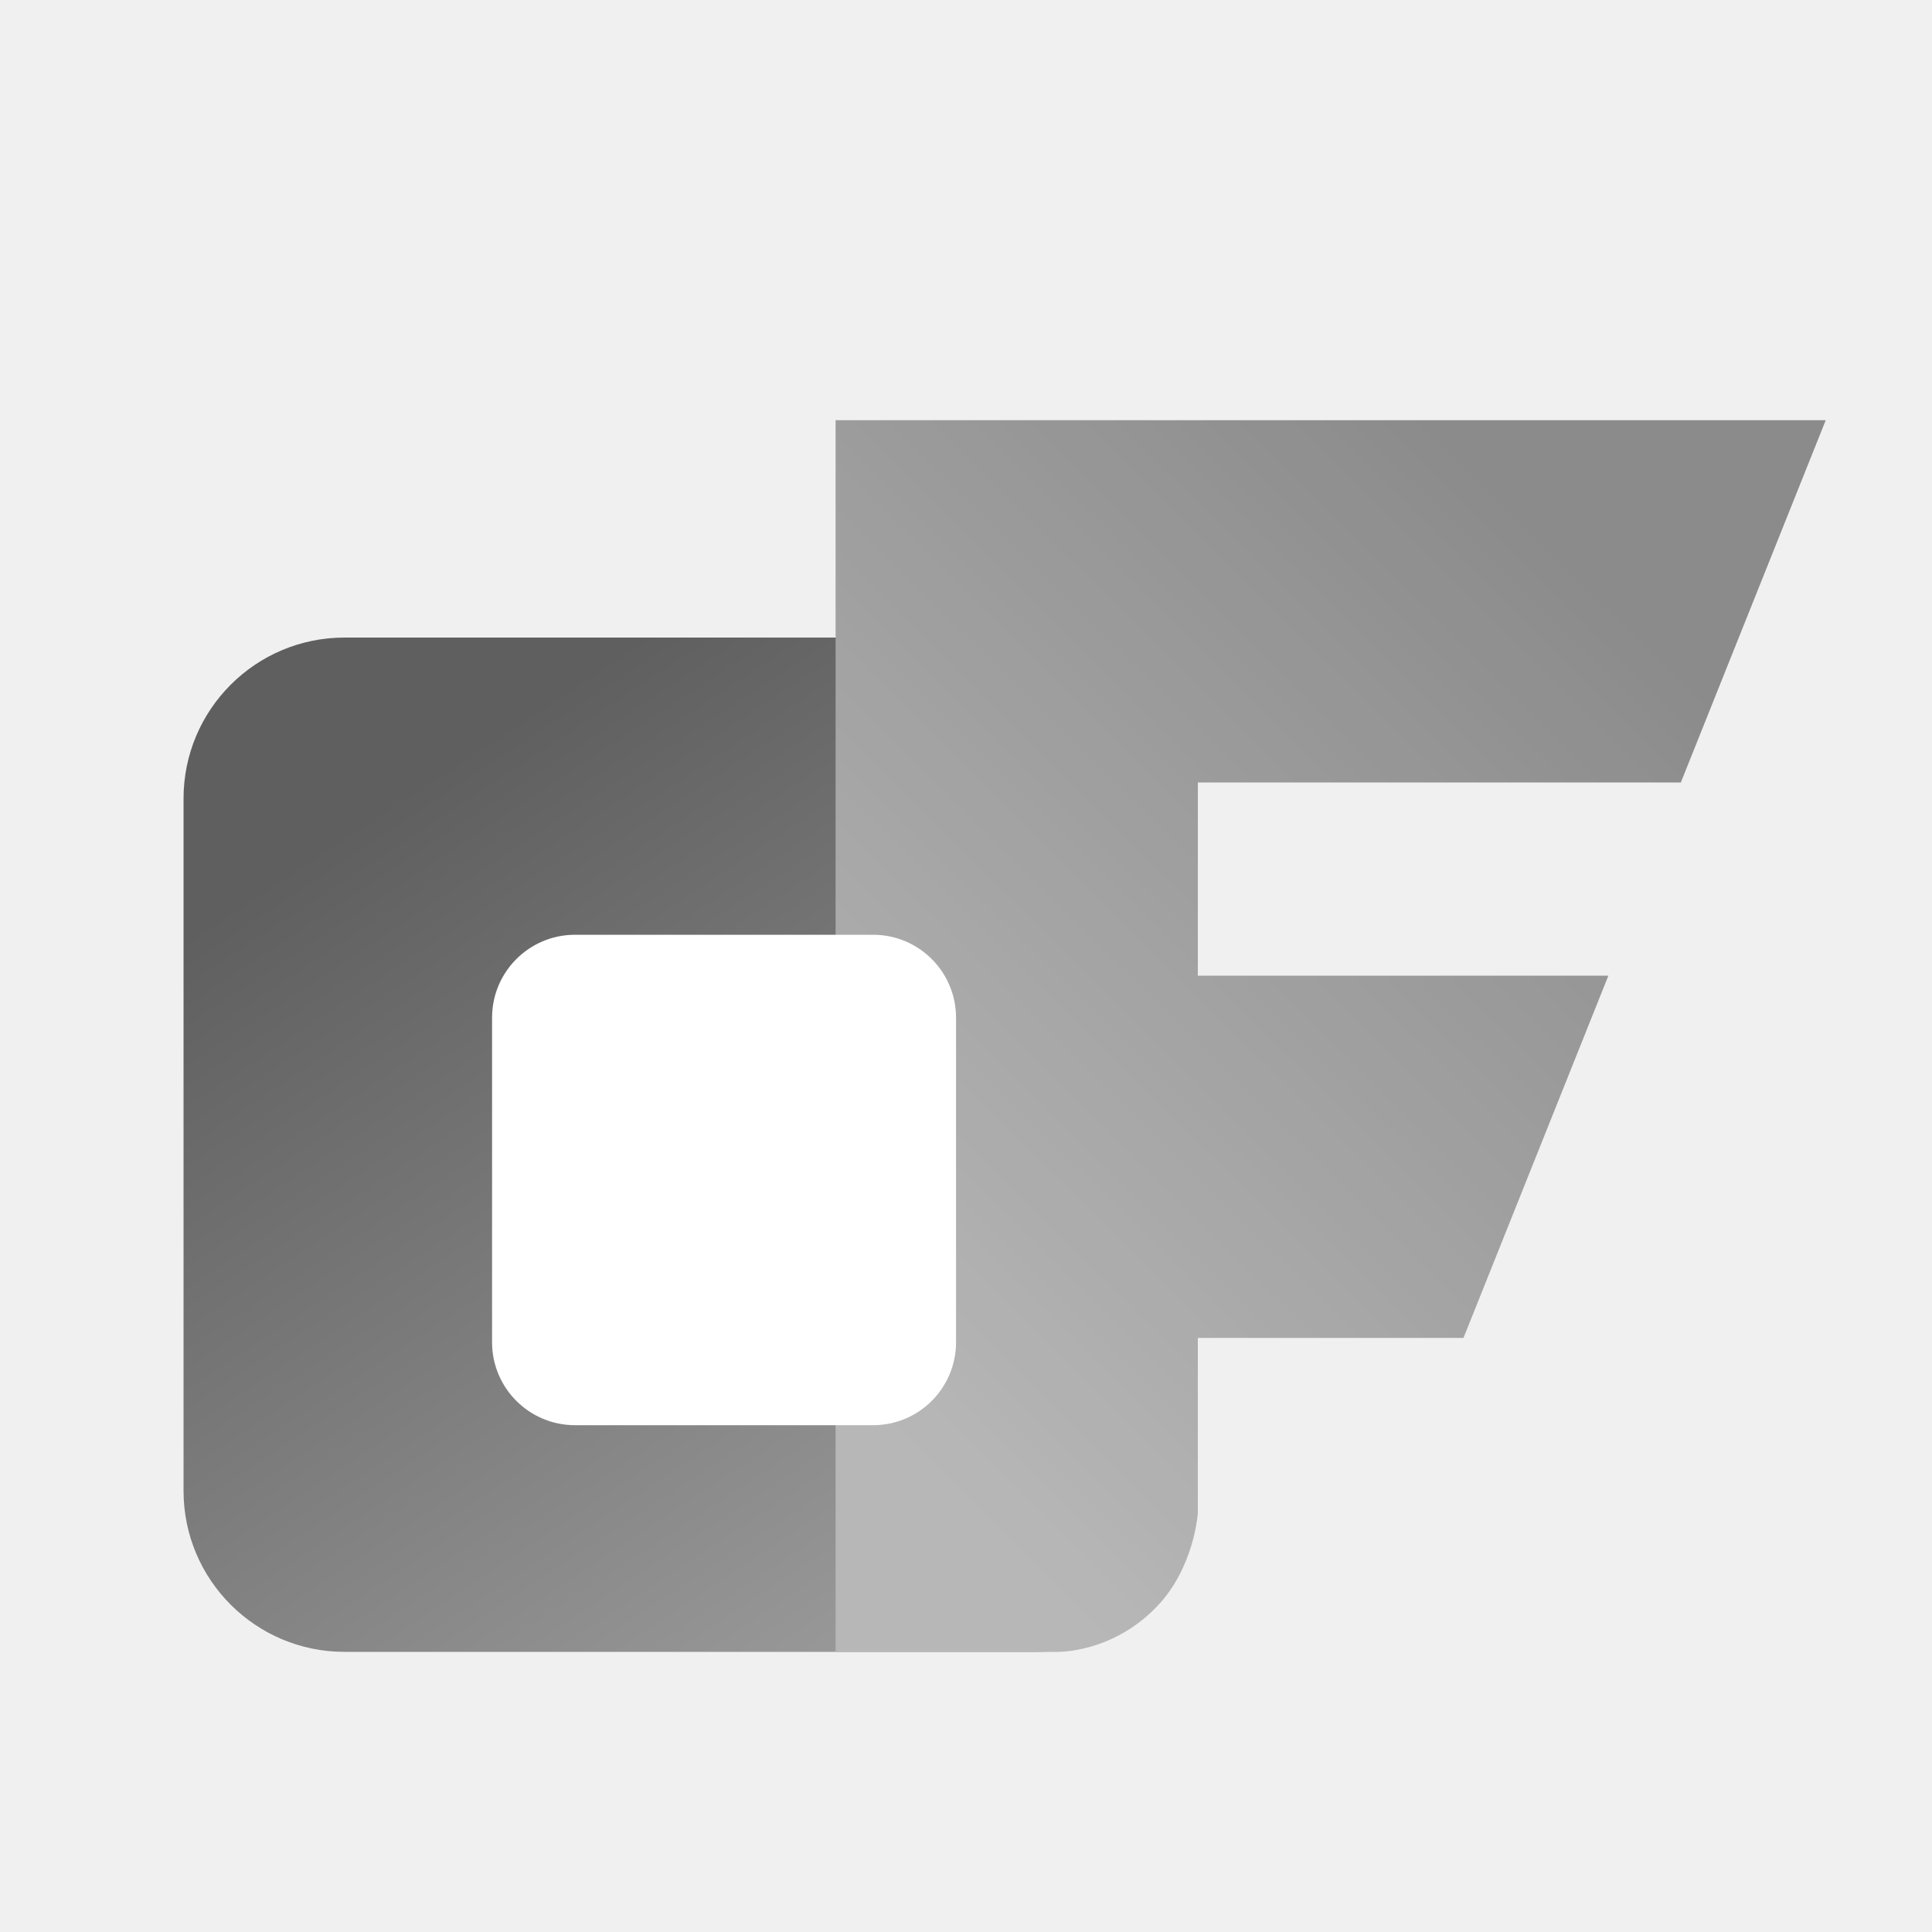
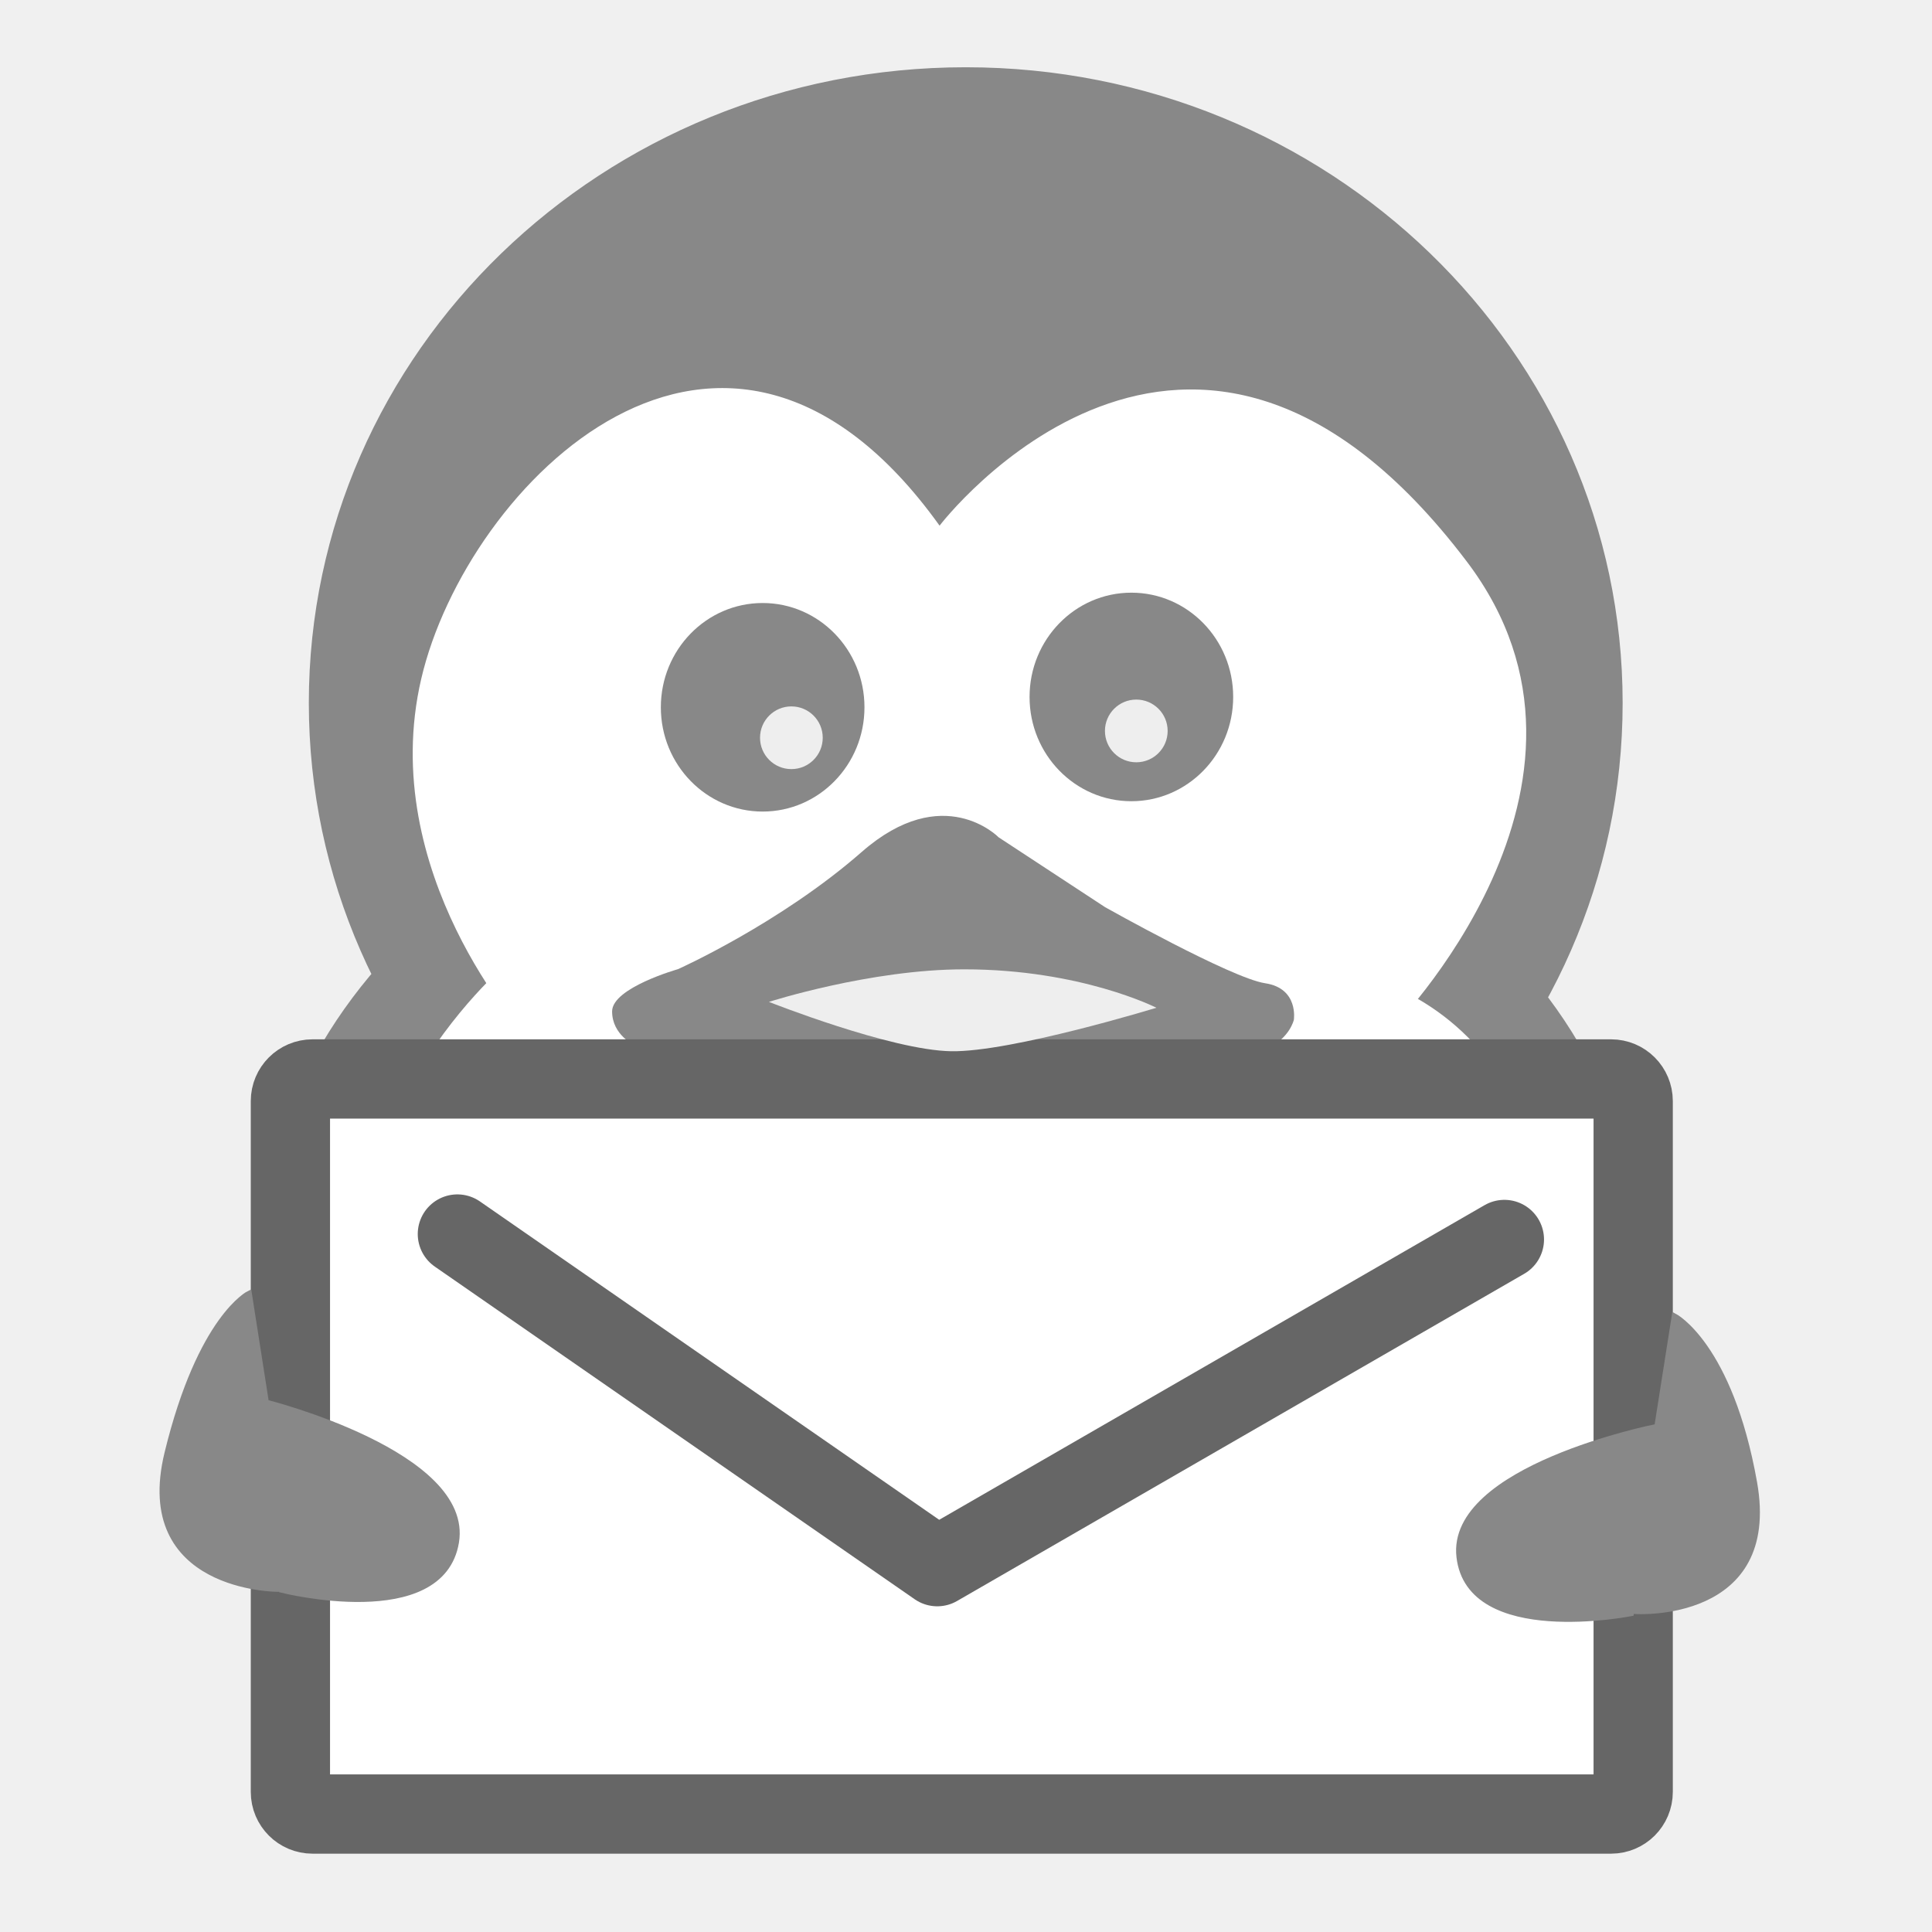
- <svg xmlns="http://www.w3.org/2000/svg" xmlns:xlink="http://www.w3.org/1999/xlink" width="800" height="800" id="svg2" version="1.1">
+ <svg xmlns="http://www.w3.org/2000/svg" xmlns:xlink="http://www.w3.org/1999/xlink" width="400" height="400" id="svg2" version="1.1">
  <defs id="defs4">
-     <linearGradient id="linearGradient3604">
-       <stop style="stop-color:#4e9a06;stop-opacity:1;" offset="0" id="stop3606" />
-       <stop style="stop-color:#4e9a06;stop-opacity:0.533;" offset="1" id="stop3608" />
+     <linearGradient id="linearGradient4348">
+       <stop style="stop-color:#fdd99b;stop-opacity:1;" offset="0" id="stop4350" />
+       <stop style="stop-color:#ffffff;stop-opacity:1;" offset="1" id="stop4352" />
    </linearGradient>
-     <linearGradient id="linearGradient3635">
-       <stop style="stop-color:#729fcf;stop-opacity:1;" offset="0" id="stop3637" />
-       <stop style="stop-color:#3465a4;stop-opacity:1;" offset="1" id="stop3639" />
+     <linearGradient id="linearGradient4340">
+       <stop style="stop-color:#000000;stop-opacity:1;" offset="0" id="stop4342" />
+       <stop style="stop-color:#000000;stop-opacity:0;" offset="1" id="stop4344" />
    </linearGradient>
-     <linearGradient id="linearGradient3625">
-       <stop style="stop-color:#fcaf3e;stop-opacity:1;" offset="0" id="stop3627" />
-       <stop style="stop-color:#f57900;stop-opacity:1;" offset="1" id="stop3629" />
+     <linearGradient id="linearGradient4468">
+       <stop style="stop-color:#00a3ee;stop-opacity:1" offset="0" id="stop4470" />
+       <stop style="stop-color:#eaed43;stop-opacity:1" offset="1" id="stop4472" />
    </linearGradient>
-     <linearGradient id="linearGradient3592">
-       <stop style="stop-color:#fce94f;stop-opacity:1;" offset="0" id="stop3594" />
-       <stop style="stop-color:#edd400;stop-opacity:1;" offset="1" id="stop3596" />
+     <linearGradient id="linearGradient4325">
+       <stop style="stop-color:#ffee00;stop-opacity:1" offset="0" id="stop4327" />
+       <stop style="stop-color:#ffbf00;stop-opacity:1" offset="1" id="stop4329" />
    </linearGradient>
-     <linearGradient xlink:href="#linearGradient3604" id="linearGradient3610" x1="459.286" y1="627.143" x2="742.143" y2="627.143" gradientUnits="userSpaceOnUse" gradientTransform="translate(-24.28571,12.85714)" />
-     <linearGradient xlink:href="#linearGradient3604" id="linearGradient3661" gradientUnits="userSpaceOnUse" gradientTransform="translate(-24.28571,12.85714)" x1="459.286" y1="627.143" x2="742.143" y2="627.143" />
-     <radialGradient xlink:href="#linearGradient3635-6" id="radialGradient3641-9" cx="401.441" cy="587.584" fx="401.441" fy="587.584" r="231.223" gradientTransform="matrix(0.7948342,-0.2842536,0.1438417,0.4022122,17.63582,516.1205)" gradientUnits="userSpaceOnUse" />
-     <linearGradient id="linearGradient3635-6">
-       <stop style="stop-color:#729fcf;stop-opacity:1;" offset="0" id="stop3637-0" />
-       <stop style="stop-color:#3465a4;stop-opacity:1;" offset="1" id="stop3639-6" />
+     <linearGradient id="linearGradient4166">
+       <stop style="stop-color:#ffffff;stop-opacity:1;" offset="0" id="stop4168" />
+       <stop style="stop-color:#b3b3b3;stop-opacity:1" offset="1" id="stop4170" />
    </linearGradient>
-     <radialGradient xlink:href="#linearGradient3592" id="radialGradient3638" gradientUnits="userSpaceOnUse" cx="344.462" cy="322.198" fx="344.462" fy="322.198" r="255.467" gradientTransform="matrix(0.9059774,0,0,0.9759364,61.22544,238.8427)" />
-     <radialGradient xlink:href="#linearGradient3653" id="radialGradient3659" cx="31.458" cy="1020.11" fx="31.458" fy="1020.11" r="22.5" gradientTransform="matrix(0.3954215,0.6722166,-0.5824045,0.3425931,609.1688,652.5615)" gradientUnits="userSpaceOnUse" />
-     <linearGradient id="linearGradient3653">
-       <stop style="stop-color:#73d216;stop-opacity:1;" offset="0" id="stop3655" />
-       <stop style="stop-color:#4e9a06;stop-opacity:1;" offset="1" id="stop3657" />
+     <linearGradient id="linearGradient3880">
+       <stop style="stop-color:#ffffff;stop-opacity:1" offset="0" id="stop3882" />
+       <stop style="stop-color:#000000;stop-opacity:0;" offset="1" id="stop3884" />
    </linearGradient>
-     <radialGradient xlink:href="#linearGradient3625-0" id="radialGradient3631-2" cx="445.38" cy="492.905" fx="445.38" fy="492.905" r="198.907" gradientTransform="matrix(1.155727,-0.3065368,0.1720291,0.7076458,-91.1005,361.8391)" gradientUnits="userSpaceOnUse" />
-     <linearGradient id="linearGradient3625-0">
-       <stop style="stop-color:#fcaf3e;stop-opacity:1;" offset="0" id="stop3627-3" />
-       <stop style="stop-color:#f57900;stop-opacity:1;" offset="1" id="stop3629-2" />
+     <linearGradient id="linearGradient3872">
+       <stop id="stop3874" offset="0" style="stop-color:#fff2b5;stop-opacity:1;" />
+       <stop style="stop-color:#ffc425;stop-opacity:1" offset="0.45" id="stop3876" />
+       <stop id="stop3878" offset="1" style="stop-color:#ffffff;stop-opacity:1" />
    </linearGradient>
-     <radialGradient xlink:href="#linearGradient3625-0-0" id="radialGradient3631-2-3" cx="445.38" cy="492.905" fx="445.38" fy="492.905" r="198.907" gradientTransform="matrix(1.155727,-0.3065368,0.1720291,0.7076458,-91.1005,361.8391)" gradientUnits="userSpaceOnUse" />
-     <linearGradient id="linearGradient3625-0-0">
-       <stop style="stop-color:#fcaf3e;stop-opacity:1;" offset="0" id="stop3627-3-7" />
-       <stop style="stop-color:#f57900;stop-opacity:1;" offset="1" id="stop3629-2-4" />
+     <linearGradient id="linearGradient3848">
+       <stop style="stop-color:#d96b24;stop-opacity:1" offset="0" id="stop3850" />
+       <stop id="stop3858" offset="0.5" style="stop-color:#ffc425;stop-opacity:1" />
+       <stop style="stop-color:#ffffff;stop-opacity:1" offset="1" id="stop3852" />
    </linearGradient>
-     <radialGradient cx="344.462" cy="322.198" r="255.467" fx="344.462" fy="322.198" id="radialGradient3790" xlink:href="#linearGradient3592-4" gradientUnits="userSpaceOnUse" gradientTransform="matrix(1.201223,0,0,1.201223,-81.85609,-78.95858)" />
-     <linearGradient id="linearGradient3592-4">
-       <stop id="stop3594-1" style="stop-color:#fce94f;stop-opacity:1" offset="0" />
-       <stop id="stop3596-3" style="stop-color:#edd400;stop-opacity:1" offset="1" />
+     <linearGradient xlink:href="#linearGradient4166" id="linearGradient4172" x1="82.611" y1="504.689" x2="168.491" y2="544.593" gradientUnits="userSpaceOnUse" gradientTransform="matrix(0.6742994,0,0,0.6742994,289.3827,292.5487)" />
+     <linearGradient xlink:href="#linearGradient4325" id="linearGradient4331" x1="-59.667" y1="715.485" x2="-53.06" y2="717.033" gradientUnits="userSpaceOnUse" gradientTransform="matrix(3.325919,0,0,3.325919,521.2092,-1721.732)" />
+     <linearGradient xlink:href="#linearGradient4325" id="linearGradient4387" gradientUnits="userSpaceOnUse" gradientTransform="matrix(3.325919,0,0,3.325919,358.8401,-1680.452)" x1="-59.667" y1="715.485" x2="-53.06" y2="717.033" />
+     <linearGradient xlink:href="#linearGradient4468" id="linearGradient4474" x1="441.735" y1="253.71" x2="287.031" y2="450.253" gradientUnits="userSpaceOnUse" />
+     <filter id="filter4902" color-interpolation-filters="sRGB">
+       <feGaussianBlur id="feGaussianBlur4904" stdDeviation="2" in="SourceAlpha" result="result0" />
+       <feComposite id="feComposite4906" in2="result0" result="result3" operator="arithmetic" in="SourceGraphic" k2="1" k3="10" k1="0" k4="0" />
+       <feComposite id="feComposite4908" in2="result3" operator="in" in="result3" result="result4" />
+     </filter>
+     <linearGradient xlink:href="#linearGradient4166-4" id="linearGradient4385-5" gradientUnits="userSpaceOnUse" gradientTransform="matrix(0.6742994,0,0,0.6742994,127.0136,333.829)" x1="82.611" y1="504.689" x2="168.491" y2="544.593" />
+     <linearGradient id="linearGradient4166-4">
+       <stop style="stop-color:#ffffff;stop-opacity:1;" offset="0" id="stop4168-9" />
+       <stop style="stop-color:#b3b3b3;stop-opacity:1" offset="1" id="stop4170-2" />
    </linearGradient>
-     <radialGradient cx="445.38" cy="492.905" r="198.907" fx="445.38" fy="492.905" id="radialGradient3631-7" xlink:href="#linearGradient3625-6" gradientUnits="userSpaceOnUse" gradientTransform="matrix(1.128195,-0.296174,0.167931,0.6837233,-122.076,367.4919)" />
-     <linearGradient id="linearGradient3625-6">
-       <stop id="stop3627-13" style="stop-color:#fcaf3e;stop-opacity:1" offset="0" />
-       <stop id="stop3629-0" style="stop-color:#f57900;stop-opacity:1" offset="1" />
+     <linearGradient xlink:href="#linearGradient4325-1" id="linearGradient4387-7" gradientUnits="userSpaceOnUse" gradientTransform="matrix(3.325919,0,0,3.325919,358.8401,-1680.452)" x1="-59.667" y1="715.485" x2="-53.06" y2="717.033" />
+     <linearGradient id="linearGradient4325-1">
+       <stop style="stop-color:#ffee00;stop-opacity:1" offset="0" id="stop4327-9" />
+       <stop style="stop-color:#ffbf00;stop-opacity:1" offset="1" id="stop4329-8" />
    </linearGradient>
-     <linearGradient x1="128.571" y1="858.598" x2="445.714" y2="182.399" id="linearGradient3674-3" xlink:href="#linearGradient3604-5" gradientUnits="userSpaceOnUse" gradientTransform="translate(25,-238.0764)" />
-     <linearGradient id="linearGradient3604-5">
-       <stop id="stop3606-4" style="stop-color:#a40000;stop-opacity:1" offset="0" />
-       <stop id="stop3608-2" style="stop-color:#a40000;stop-opacity:0.533" offset="1" />
-     </linearGradient>
-     <radialGradient cx="445.38" cy="492.905" r="198.907" fx="445.38" fy="492.905" id="radialGradient3631" xlink:href="#linearGradient3625-9" gradientUnits="userSpaceOnUse" gradientTransform="matrix(1.128195,-0.296174,0.167931,0.6837233,-121.3618,367.4918)" />
-     <linearGradient id="linearGradient3625-9">
-       <stop id="stop3627-6" style="stop-color:#fcaf3e;stop-opacity:1" offset="0" />
-       <stop id="stop3629-02" style="stop-color:#f57900;stop-opacity:1" offset="1" />
-     </linearGradient>
-     <linearGradient x1="445.714" y1="287.17" x2="168.999" y2="808.113" id="linearGradient3674-4" xlink:href="#linearGradient3653-4" gradientUnits="userSpaceOnUse" gradientTransform="translate(25.71429,-238.0765)" />
-     <linearGradient id="linearGradient3653-4">
-       <stop id="stop3655-1" style="stop-color:#73d216;stop-opacity:1" offset="0" />
-       <stop id="stop3657-4" style="stop-color:#4e9a06;stop-opacity:1" offset="1" />
-     </linearGradient>
-     <linearGradient y2="808.113" x2="168.999" y1="287.17" x1="445.714" gradientTransform="translate(25.71429,-238.0765)" gradientUnits="userSpaceOnUse" id="linearGradient2867" xlink:href="#linearGradient3653-4" />
-     <linearGradient xlink:href="#linearGradient3653-0" id="linearGradient3674-1" gradientUnits="userSpaceOnUse" gradientTransform="matrix(1.024501,0,0,1.029095,59.53292,-259.4182)" x1="445.714" y1="287.17" x2="168.999" y2="808.113" />
+     <linearGradient xlink:href="#linearGradient3653-0" id="linearGradient3698" x1="434.477" y1="591.909" x2="214.119" y2="282.315" gradientUnits="userSpaceOnUse" gradientTransform="matrix(1.119216,0,0,1.039272,-85.77101,43.11691)" />
    <linearGradient id="linearGradient3653-0">
      <stop style="stop-color:#73d216;stop-opacity:1;" offset="0" id="stop3655-1-6" />
      <stop style="stop-color:#4e9a06;stop-opacity:1;" offset="1" id="stop3657-0" />
    </linearGradient>
-     <linearGradient y2="808.113" x2="168.999" y1="287.17" x1="445.714" gradientTransform="matrix(1.024501,0,0,1.029095,-459.0344,-292.6618)" gradientUnits="userSpaceOnUse" id="linearGradient2891" xlink:href="#linearGradient3653-0" />
-     <linearGradient xlink:href="#linearGradient3635-6" id="linearGradient3698" x1="434.477" y1="591.909" x2="214.119" y2="282.315" gradientUnits="userSpaceOnUse" gradientTransform="matrix(1.119216,0,0,1.039272,-85.77101,43.11691)" />
-     <linearGradient xlink:href="#linearGradient3625" id="linearGradient3714" x1="357.143" y1="630.805" x2="641.509" y2="343.883" gradientUnits="userSpaceOnUse" gradientTransform="matrix(1.145161,0,0,1.145161,-69.5576,-157.2586)" />
-     <filter id="filter3701" x="0" y="0" width="1" height="1" color-interpolation-filters="sRGB">
-       <feColorMatrix id="feColorMatrix3703" type="saturate" values="0" />
-     </filter>
-     <filter id="filter3705" x="0" y="0" width="1" height="1" color-interpolation-filters="sRGB">
-       <feColorMatrix id="feColorMatrix3707" type="saturate" values="0" />
-     </filter>
-     <filter id="filter3709" x="0" y="0" width="1" height="1" color-interpolation-filters="sRGB">
-       <feColorMatrix id="feColorMatrix3711" type="saturate" values="0" />
-     </filter>
+     <linearGradient y2="282.315" x2="214.119" y1="591.909" x1="434.477" gradientTransform="matrix(1.119216,0,0,1.039272,-556.914,341.2441)" gradientUnits="userSpaceOnUse" id="linearGradient3072" xlink:href="#linearGradient3653-0" />
+     <linearGradient xlink:href="#linearGradient4166" id="linearGradient4292" x1="126.615" y1="376.902" x2="275.2" y2="405.272" gradientUnits="userSpaceOnUse" gradientTransform="translate(56.66663,329.3787)" />
+     <linearGradient xlink:href="#linearGradient4325" id="linearGradient4601" gradientUnits="userSpaceOnUse" gradientTransform="matrix(3.325919,0,0,3.325919,412.1365,-1665.316)" x1="-59.667" y1="715.485" x2="-53.06" y2="717.033" />
  </defs>
-   <g id="layer1" transform="translate(0,-252.3622)" style="display:inline" />
-   <g id="layer2">
-     <rect style="fill:url(#linearGradient3698);fill-opacity:1;stroke:#3465a4;stroke-width:0;stroke-linecap:round;stroke-linejoin:miter;stroke-miterlimit:4;stroke-opacity:1;stroke-dasharray:none;filter:url(#filter3709)" id="rect2910" width="420" height="420" x="76" y="264" rx="66.67" ry="66.67" />
-     <path style="fill:url(#linearGradient3714);fill-opacity:1;stroke:#f57900;stroke-width:0;stroke-linecap:butt;stroke-linejoin:miter;stroke-miterlimit:4;stroke-opacity:1;stroke-dasharray:none;filter:url(#filter3705)" d="m 346,174 410,0 -60,150 -200,0 0,80 170,0 -60,150 -110,0 0,72.429 c 0,0 -1.351,22.73 -17.143,39 C 459.815,685.047 437.143,684 437.143,684 L 346,684 346,174 z" id="path3706" />
-     <rect style="fill:#ffffff;fill-opacity:1;stroke:#3465a4;stroke-width:0;stroke-linecap:round;stroke-linejoin:miter;stroke-miterlimit:4;stroke-opacity:1;stroke-dasharray:none;filter:url(#filter3701)" id="rect3700" width="192.122" height="203.075" x="203.754" y="387.065" rx="34.345" ry="34.345" />
+   <g id="layer4" transform="translate(0,-344.0945)" />
+   <g id="layer3" transform="translate(0,-652.3622)" />
+   <g id="layer1" transform="translate(0,-652.3622)" />
+   <g id="layer2" transform="translate(0,-652.3622)">
+     <g id="g4358" transform="translate(-3.370217,-5.974904)">
+       <path d="m 338.821,803.879 c 0,72.413 -60.668,131.116 -135.506,131.116 -74.838,0 -135.506,-58.702 -135.506,-131.116 0,-72.413 60.668,-131.116 135.506,-131.116 74.838,0 135.506,58.702 135.506,131.116 z m 3.566,115.718 c 0,60.347 -63.684,109.268 -142.242,109.268 -78.558,0 -142.242,-48.921 -142.242,-109.268 0,-60.347 63.684,-109.268 142.242,-109.268 78.558,0 142.242,48.921 142.242,109.268 z" style="fill:#888888;fill-opacity:1;stroke:#888888" id="path4027-9" />
+       <path id="path4029-5" d="m 112.043,872.621 c 0,0 -30.796,-33.595 -21.464,-73.723 9.332,-40.128 62.525,-94.254 107.319,-31.729 0,0 51.935,-68.161 109.185,7.466 34.96,46.182 -15.864,97.054 -15.864,97.054 z" style="fill:#ffffff;fill-opacity:1;stroke:none" />
+       <path id="path4079-5" d="m 108.277,857.876 c 0,0 -44.142,36.638 -27.993,92.273 16.15,55.635 101.204,68.753 120.045,67.848 18.841,-0.905 130.274,-19.902 126.505,-91.821 -3.768,-71.919 -56.524,-67.848 -56.524,-67.848 z" style="fill:#ffffff;fill-opacity:1;stroke:none" />
+       <g id="g4065" transform="matrix(2.391382,0,0,2.391382,-588.9371,-805.182)" style="fill:#888888">
+         <g id="g4093" transform="translate(-2,-4)" style="fill:#888888">
+           <path transform="matrix(0.4132802,0,0,0.4132802,263.2523,273.0913)" style="fill:#888888;fill-opacity:1;stroke:none" id="path4039-8" d="m 148.265,977.886 c 0,12.064 -9.549,21.844 -21.328,21.844 -11.779,0 -21.328,-9.78 -21.328,-21.844 0,-12.064 9.549,-21.844 21.328,-21.844 11.779,0 21.328,9.78 21.328,21.844 z" />
+         </g>
+       </g>
+       <g id="g4065-8" transform="matrix(2.391382,0,0,2.391382,-511.4012,-808.9192)" style="fill:#888888">
+         <g id="g4093-8" transform="translate(-2,-4)" style="fill:#888888">
+           <path transform="matrix(0.4132802,0,0,0.4132802,262.7515,273.759)" style="fill:#888888;fill-opacity:1;stroke:none" id="path4039-8-4" d="m 148.265,977.886 c 0,12.064 -9.549,21.844 -21.328,21.844 -11.779,0 -21.328,-9.78 -21.328,-21.844 0,-12.064 9.549,-21.844 21.328,-21.844 11.779,0 21.328,9.78 21.328,21.844 z" />
+         </g>
+       </g>
+       <path id="path4031-2" d="m 134.766,874.737 c 0,0 -4.666,-2.1 -4.666,-6.999 0,-4.899 13.648,-8.749 13.648,-8.749 0,0 21.114,-9.449 38.028,-24.263 16.914,-14.815 28.346,-3.033 28.346,-3.033 l 22.047,14.465 c 0,0 26.13,14.698 33.129,15.748 6.999,1.05 5.949,7.582 5.949,7.582 0,0 -0.817,3.733 -5.483,5.949 -4.666,2.216 -8.982,3.033 -14.231,3.849 -5.249,0.817 -38.845,8.866 -38.845,8.866 0,0 -12.248,2.333 -16.331,2.45 -4.083,0.117 -59.259,-12.948 -61.592,-15.864 z" style="fill:#888888;fill-opacity:1;stroke:none" />
+       <rect style="fill:#ffffff;fill-opacity:1;stroke:#666666;stroke-width:16.41;stroke-linecap:round;stroke-linejoin:round;stroke-miterlimit:4;stroke-opacity:1;stroke-dasharray:none;stroke-dashoffset:0" id="rect4040" width="278.008" height="152.192" x="63.496" y="881.723" ry="4.577" />
+       <path id="path4033-5" d="m 162.569,865.767 c 0,0 20.956,-6.738 40.425,-6.74 24.204,-0.003 39.791,7.955 39.791,7.955 0,0 -30.024,9.213 -42.506,9.002 -12.482,-0.211 -37.71,-10.217 -37.71,-10.217 z" style="fill:#eeeeee;stroke:none" />
+       <path style="fill:none;stroke:#666666;stroke-width:16.41;stroke-linecap:round;stroke-linejoin:round;stroke-miterlimit:4;stroke-opacity:1;stroke-dasharray:none" d="m 98.065,913.829 99.354,68.87 117.419,-67.741" id="path4097" />
+       <a transform="matrix(1.106534,0,0,1.106534,122.6251,240.483)" id="a4203-0" style="fill:#888888;stroke:#888888">
+         <path d="m 198.297,679.124 c 0,0 26.78,1.676 22.19,-24.117 -4.59,-25.793 -14.97,-31.15 -14.97,-31.15 l -3.955,25.14 z m 3.647,-34.517 c 0,0 -38.621,7.696 -36.705,24.325 1.916,16.63 32.188,10.58 32.188,10.58 z" style="fill:#888888;stroke:#888888;stroke-width:1px;stroke-linecap:butt;stroke-linejoin:miter;stroke-opacity:1" id="path4164-1" />
+       </a>
+       <path d="m 60.822,987.352 c 0,0 -29.691,0 -22.839,-28.168 6.852,-28.168 16.971,-33.074 16.971,-33.074 l 4.345,27.745 z m -2.189,-38.636 c 0,0 42.252,10.658 39.207,28.929 -3.045,18.271 -36.162,9.897 -36.162,9.897 z" style="fill:#888888;stroke:#888888;stroke-width:1.107px;stroke-linecap:butt;stroke-linejoin:miter;stroke-opacity:1" id="path4162-7" />
+       <path style="fill:#eeeeee;fill-opacity:1;stroke:none" id="path4180" d="m 481.947,379.108 c 0,3.04 -2.464,5.504 -5.504,5.504 -3.04,0 -5.504,-2.464 -5.504,-5.504 0,-3.04 2.464,-5.504 5.504,-5.504 3.04,0 5.504,2.464 5.504,5.504 z" transform="matrix(1.179478,0,0,1.179478,-394.7362,363.9315)" />
+       <path style="fill:#eeeeee;fill-opacity:1;stroke:none" id="path4180-2" d="m 481.947,379.108 c 0,3.04 -2.464,5.504 -5.504,5.504 -3.04,0 -5.504,-2.464 -5.504,-5.504 0,-3.04 2.464,-5.504 5.504,-5.504 3.04,0 5.504,2.464 5.504,5.504 z" transform="matrix(1.179478,0,0,1.179478,-323.3255,362.5202)" />
+     </g>
  </g>
</svg>
